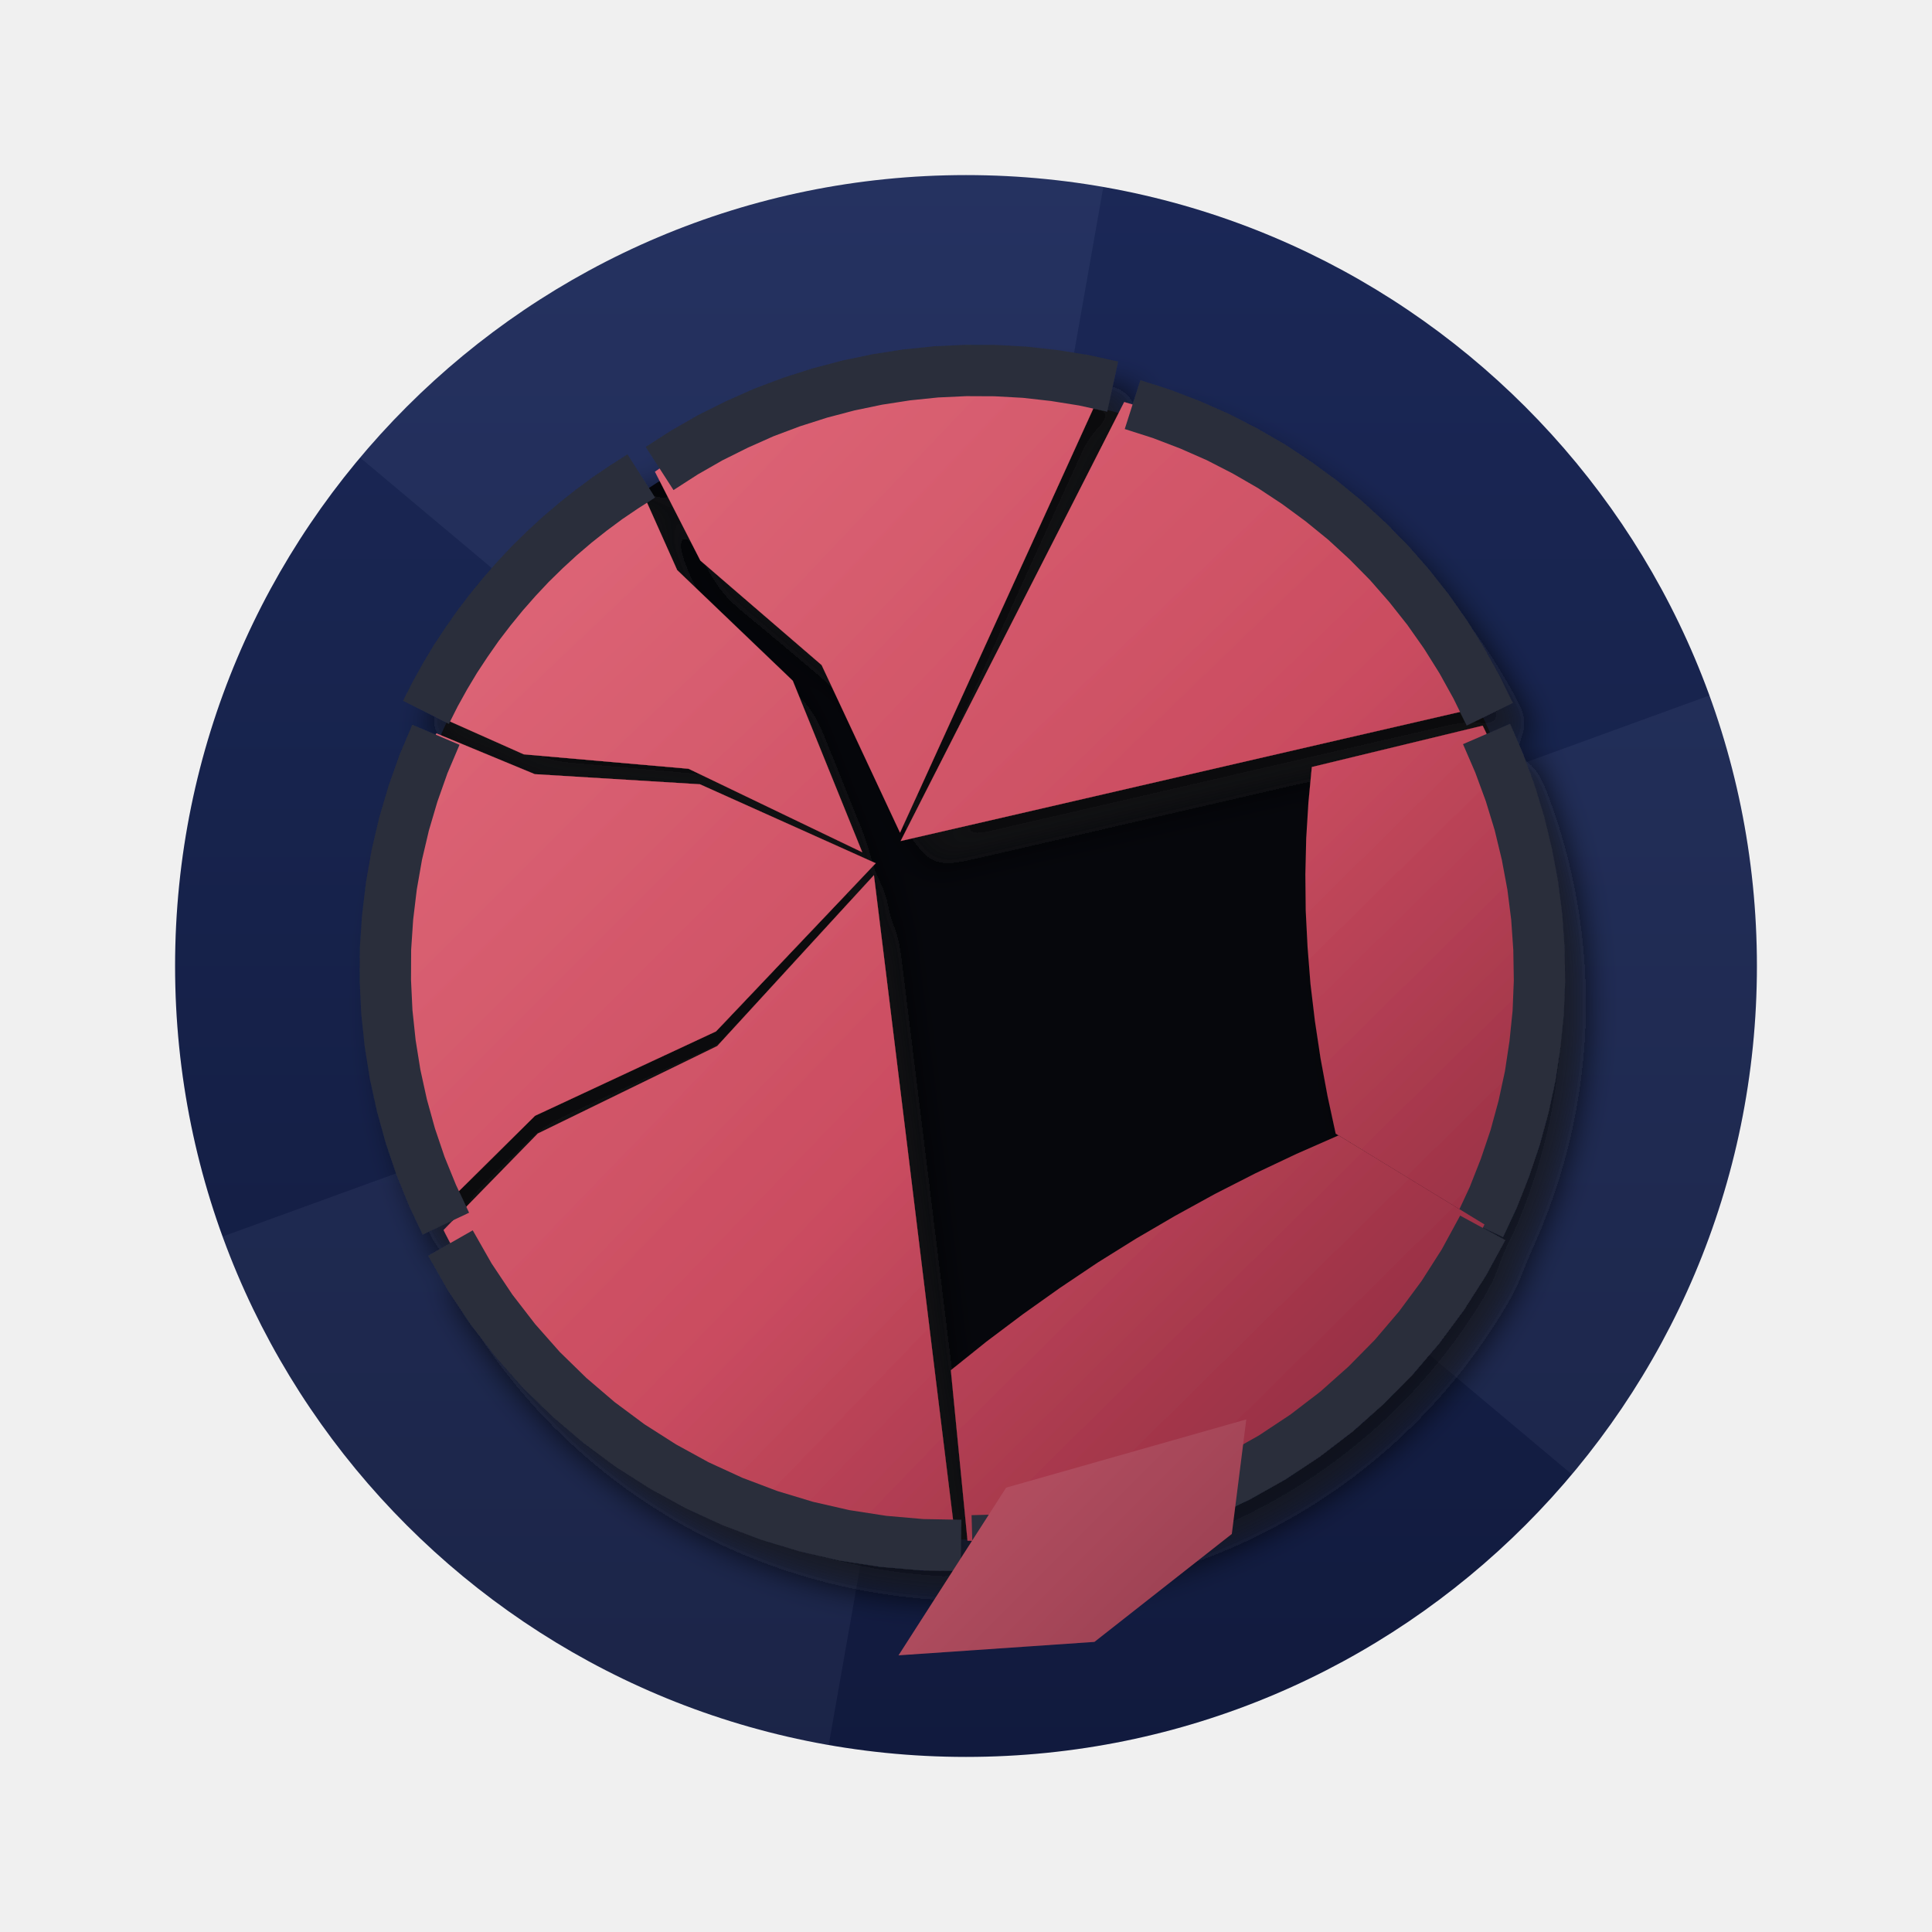
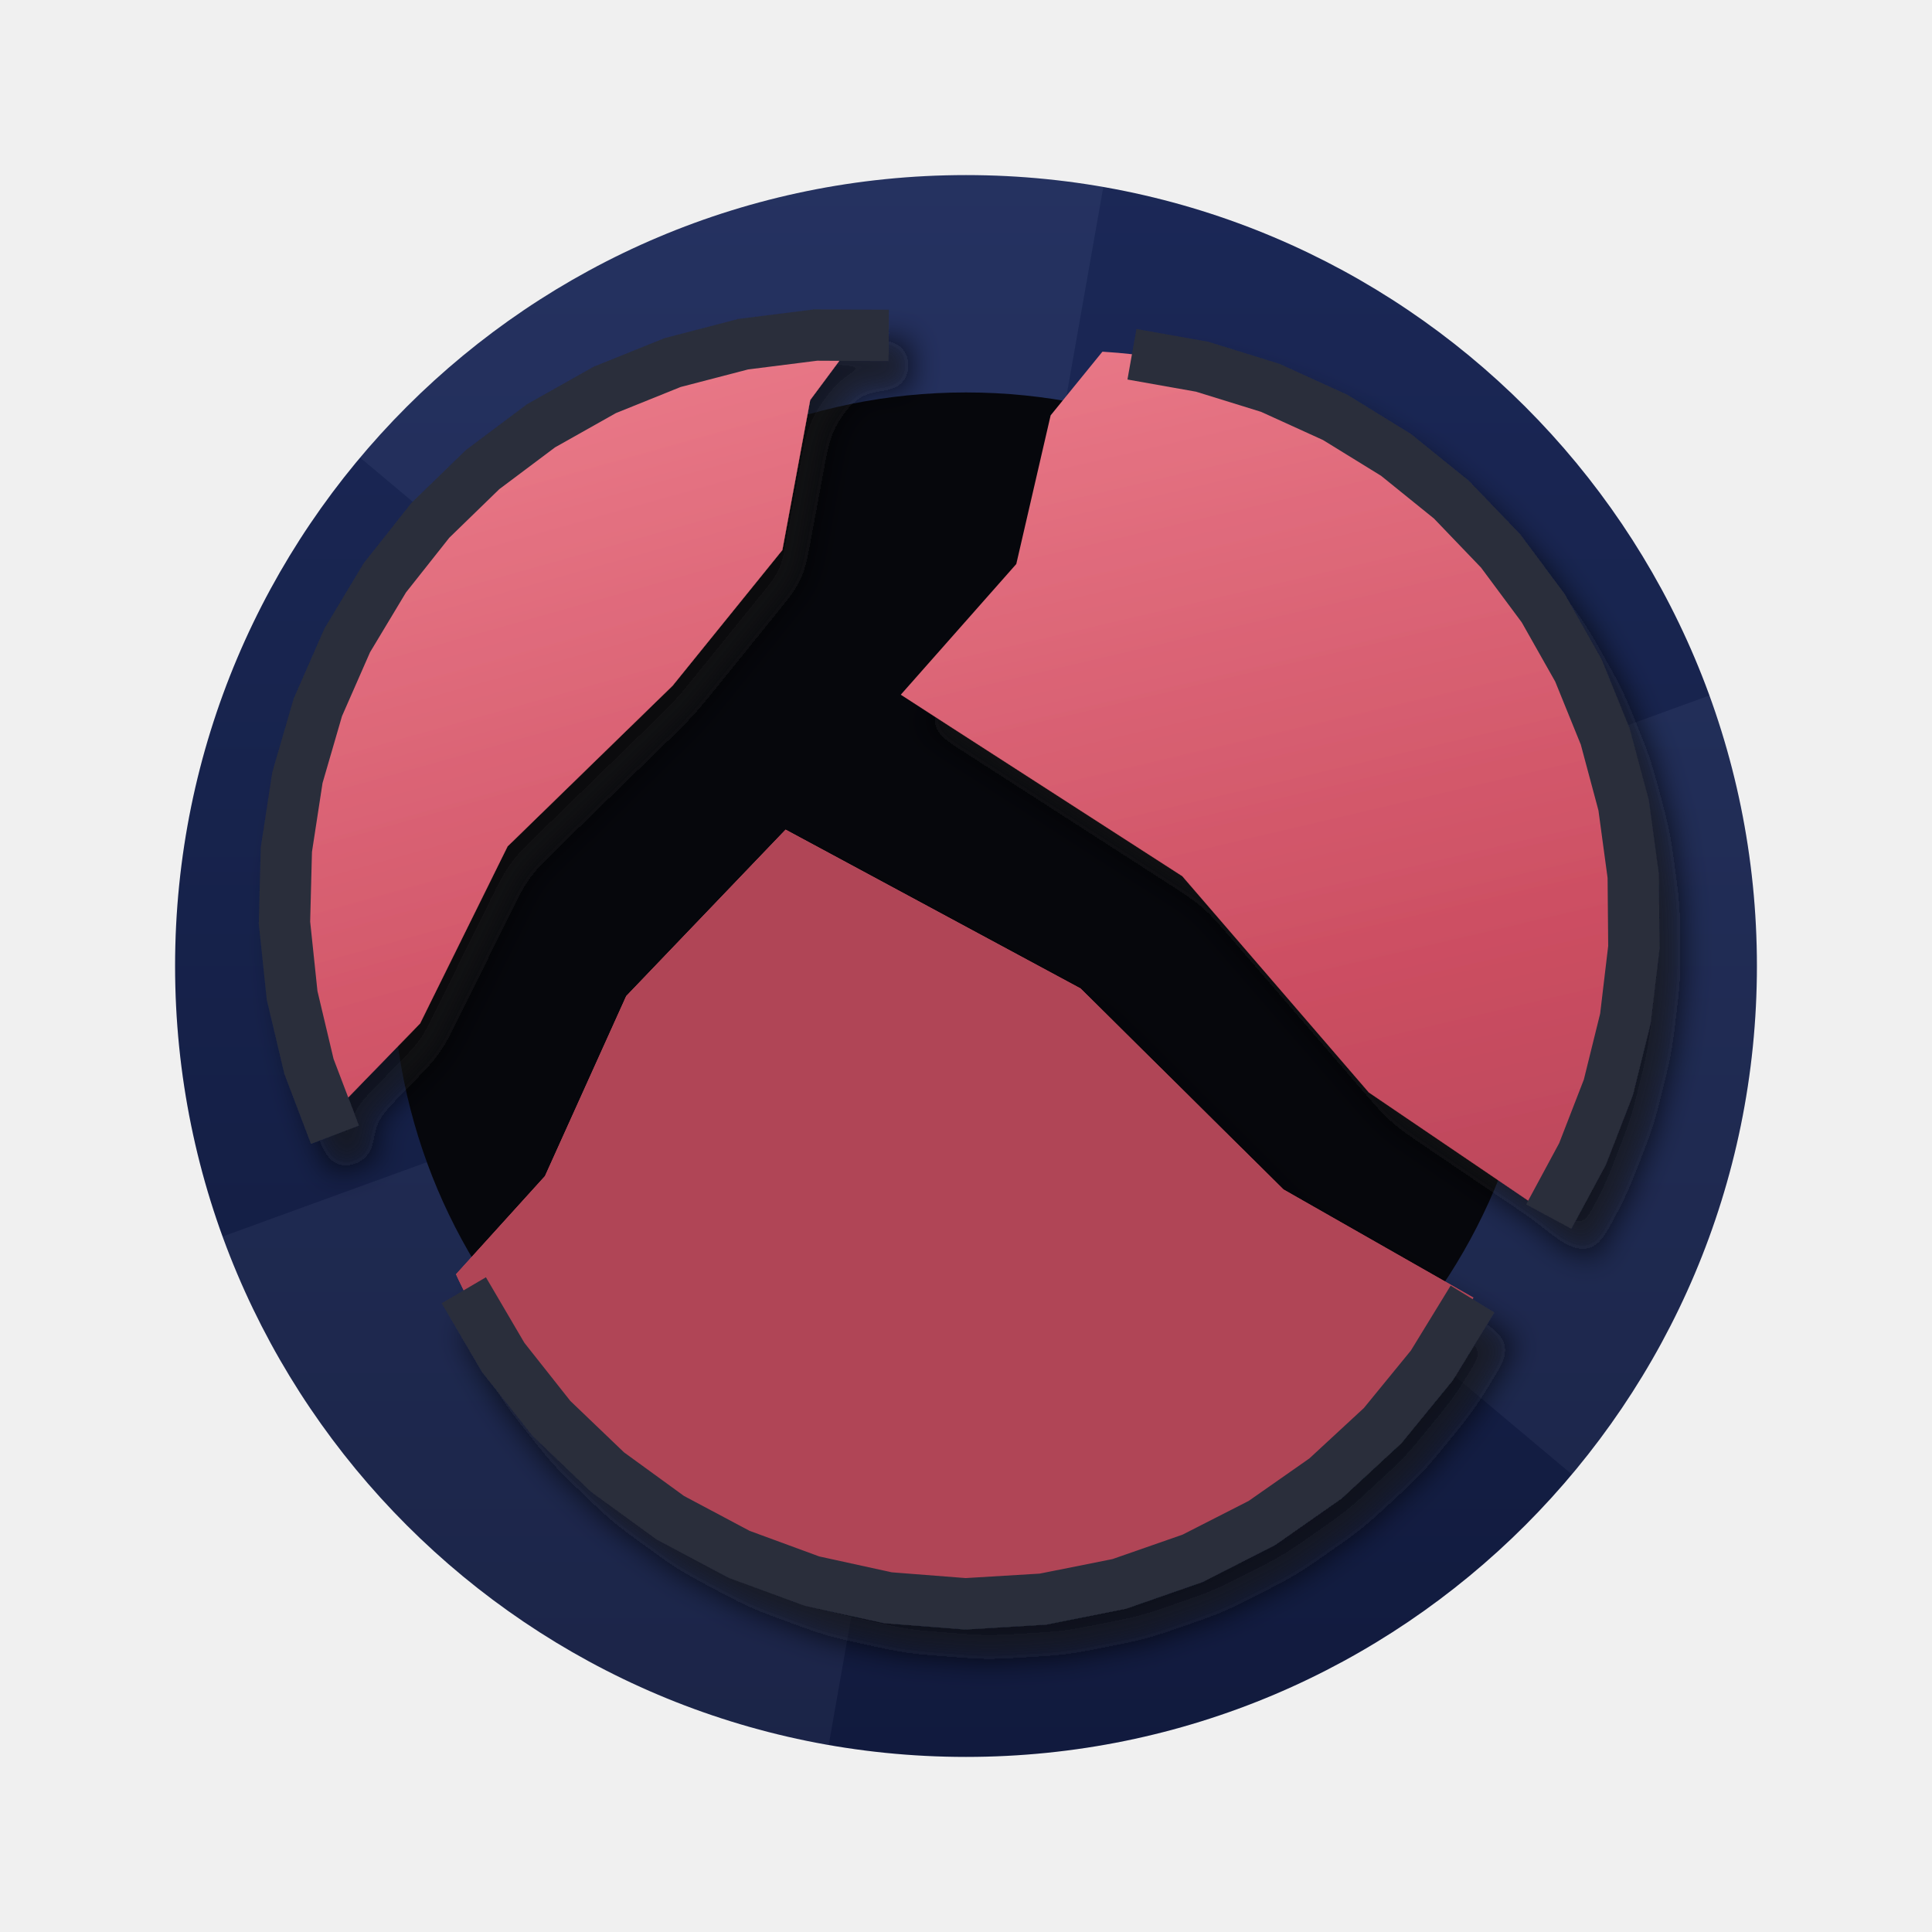
<svg xmlns="http://www.w3.org/2000/svg" viewBox="0 0 128 128" width="128" height="128">
  <defs>
    <clipPath id="igl-op">
      <circle cx="64" cy="64" r="52.4" />
    </clipPath>
    <linearGradient id="igl-nf" x1="0" y1="10" x2="0" y2="118" gradientUnits="userSpaceOnUse">
      <stop offset="0" stop-color="#1C2A5A" />
      <stop offset="1" stop-color="#121B40" />
    </linearGradient>
-     <linearGradient id="igl-rd" x1="26.5" y1="26.5" x2="101.5" y2="101.5" gradientUnits="userSpaceOnUse">
-       <stop offset="0" stop-color="#E46E7E" />
-       <stop offset="0.55" stop-color="#CA4C60" />
-       <stop offset="1" stop-color="#7E2236" />
+     <linearGradient id="igl-rd" x1="52.75" y1="26.5" x2="75.25" y2="101.5" gradientUnits="userSpaceOnUse">
+       <stop offset="0" stop-color="#EA7A89" />
+       <stop offset="0.6" stop-color="#CC4E62" />
+       <stop offset="1" stop-color="#B04456" />
    </linearGradient>
    <clipPath id="igl-dc">
      <circle cx="64" cy="64" r="37.5" />
    </clipPath>
    <filter id="igl-fs" x="-25%" y="-25%" width="150%" height="150%" color-interpolation-filters="sRGB">
      <feDropShadow dx="1.4" dy="2" stdDeviation="1" flood-color="#080B16" flood-opacity="0.7" />
    </filter>
    <filter id="igl-sk" filterUnits="userSpaceOnUse" x="-20" y="-20" width="168" height="168" color-interpolation-filters="sRGB">
      <feGaussianBlur stdDeviation="3" />
    </filter>
    <clipPath id="igl-s0">
-       <path d="M59 57L54.1 45.76L46.25 38.63L42.09 29.94L43.9 28.84L45.77 27.84L47.69 26.93L49.65 26.13L51.65 25.43L53.69 24.84L55.75 24.35L57.83 23.97L59.94 23.7L62.05 23.55L64.17 23.5L66.29 23.56L68.4 23.74L70.5 24.03L72.59 24.42L74.64 24.92L69.95 34.55L64.94 44.81Z" />
+       <path d="M52 50L59.11 40.89L60.78 30.92L66.06 23.55L71.13 24.13L76.09 25.35L80.85 27.17L85.35 29.58L89.51 32.54L93.26 36L96.55 39.9L99.32 44.19L101.53 48.78L103.15 53.62L104.14 58.63L104.5 63.72L104.21 68.82L103.29 73.83L101.74 78.7L99.59 83.32L84.56 74.41L71.35 60.86Z" />
    </clipPath>
    <clipPath id="igl-s1">
-       <path d="M59 57L64.94 44.81L69.95 34.55L74.64 24.92L76.73 25.55L78.78 26.29L80.79 27.14L82.75 28.1L84.66 29.16L86.5 30.33L88.28 31.59L89.99 32.94L91.62 34.38L93.18 35.91L94.65 37.52L96.03 39.21L97.32 40.97L98.51 42.8L99.6 44.69L100.59 46.63L88.11 49.74L74.8 53.06Z" />
+       <path d="M52 50L71.35 60.86L84.56 74.41L99.59 83.32L96.61 88.02L93.01 92.26L88.86 95.97L84.25 99.07L79.25 101.52L73.97 103.25L68.5 104.25L62.94 104.49L57.4 103.96L51.99 102.68L46.8 100.67L41.94 97.96L37.49 94.62L33.55 90.7L30.18 86.28L27.44 81.43L35.66 72.67L41.25 60.84Z" />
    </clipPath>
    <clipPath id="igl-s2">
-       <path d="M86.32 50.19L100.59 46.63L100.59 46.63L101.5 48.71L102.3 50.85L102.98 53.02L103.54 55.23L103.97 57.46L104.27 59.72L104.45 61.99L104.5 64.27L104.42 66.54L104.21 68.81L103.88 71.06L103.42 73.29L102.84 75.49L102.13 77.66L101.3 79.78L100.35 81.85L100.35 81.85L88.07 74.47L87.51 71.97L87.03 69.48L86.64 67.01L86.33 64.56L86.12 62.12L85.98 59.7L85.94 57.3L85.98 54.91L86.11 52.54Z" />
-     </clipPath>
-     <clipPath id="igl-s3">
-       <path d="M88.07 74.47L100.35 81.85L100.35 81.85L99.02 84.34L97.52 86.72L95.86 89L94.04 91.16L92.08 93.19L89.98 95.07L87.75 96.8L85.41 98.38L82.97 99.78L80.43 101.02L77.82 102.07L75.13 102.94L72.4 103.62L69.62 104.11L66.81 104.4L63.99 104.5L63.99 104.5L62.49 90.21L64.83 88.3L67.23 86.47L69.67 84.71L72.15 83.02L74.69 81.41L77.27 79.88L79.9 78.41L82.58 77.02L85.3 75.71Z" />
-     </clipPath>
-     <clipPath id="igl-s4">
-       <path d="M59 57L60.9 75.05L62.49 90.25L63.99 104.5L61.2 104.4L58.42 104.11L55.67 103.63L52.96 102.97L50.3 102.11L47.71 101.08L45.19 99.87L42.76 98.49L40.44 96.94L38.22 95.24L36.13 93.39L34.17 91.4L32.36 89.28L30.69 87.03L29.18 84.68L27.84 82.23L36.43 73.73L48.42 68.14Z" />
-     </clipPath>
-     <clipPath id="igl-s5">
-       <path d="M59 57L48.42 68.14L36.43 73.73L27.84 82.23L26.88 80.19L26.03 78.09L25.3 75.95L24.7 73.77L24.21 71.56L23.85 69.33L23.62 67.08L23.51 64.83L23.53 62.56L23.67 60.31L23.94 58.06L24.33 55.84L24.85 53.64L25.49 51.47L26.25 49.34L27.12 47.25L36.41 51.1L47.35 51.77Z" />
-     </clipPath>
-     <clipPath id="igl-s6">
-       <path d="M59 57L47.35 51.77L36.41 51.1L27.12 47.25L27.75 45.95L28.42 44.66L29.13 43.4L29.89 42.16L30.7 40.96L31.54 39.78L32.43 38.63L33.36 37.52L34.33 36.44L35.33 35.39L36.37 34.38L37.45 33.41L38.56 32.48L39.71 31.59L40.88 30.74L42.09 29.94L46.25 38.63L54.1 45.76Z" />
+       <path d="M52 50L41.25 60.84L35.66 72.67L27.44 81.43L25.5 76.58L24.2 71.51L23.57 66.32L23.6 61.1L24.31 55.92L25.69 50.87L27.7 46.05L30.31 41.52L33.49 37.37L37.17 33.66L41.3 30.46L45.81 27.81L50.63 25.77L55.66 24.37L60.84 23.62L66.06 23.55L60.78 30.92L59.11 40.89Z" />
    </clipPath>
  </defs>
  <g clip-path="url(#igl-op)">
    <rect width="128" height="128" fill="url(#igl-nf)" />
    <g clip-path="url(#igl-op)">
      <path d="M-35.59 -19.56A130 130 0 0 1 86.57 -64.03L64 63.99A0.01 0.01 0 0 0 63.99 63.99Z" fill="#FFFFFF" fill-opacity="0.04" />
      <path d="M86.57 -64.03A130 130 0 0 1 186.16 19.54L64.01 64A0.01 0.01 0 0 0 64 63.99Z" fill="#000000" fill-opacity="0.04" />
      <path d="M186.16 19.54A130 130 0 0 1 163.59 147.56L64.01 64.01A0.01 0.01 0 0 0 64.01 64Z" fill="#FFFFFF" fill-opacity="0.04" />
      <path d="M163.59 147.56A130 130 0 0 1 41.43 192.03L64 64.01A0.01 0.01 0 0 0 64.01 64.01Z" fill="#000000" fill-opacity="0.04" />
      <path d="M41.43 192.03A130 130 0 0 1 -58.16 108.46L63.99 64A0.01 0.01 0 0 0 64 64.01Z" fill="#FFFFFF" fill-opacity="0.04" />
      <path d="M-58.16 108.46A130 130 0 0 1 -35.59 -19.56L63.99 63.99A0.01 0.01 0 0 0 63.99 64Z" fill="#000000" fill-opacity="0.04" />
    </g>
    <circle cx="64" cy="64" r="38" fill="#06070C" />
    <g filter="url(#igl-fs)">
-       <g transform="translate(-0.09 -1.8) rotate(-1.5 58.22 29.57)">
+       <g transform="translate(7.7 -1.85) rotate(3.5 86.73 48.59)">
        <g clip-path="url(#igl-s0)">
          <g clip-path="url(#igl-dc)">
            <circle cx="64" cy="64" r="37.5" fill="url(#igl-rd)" />
          </g>
        </g>
-         <path d="M43.71 32.46L45.39 31.44L47.12 30.51L48.9 29.68L50.71 28.93L52.56 28.29L54.45 27.74L56.36 27.29L58.29 26.94L60.24 26.69L62.2 26.54L64.16 26.5L66.12 26.56L68.08 26.72L70.02 26.99L71.95 27.35L73.86 27.82" fill="none" stroke="#2A2E3B" stroke-width="3.4" stroke-linecap="butt" />
+         <path d="M65.91 26.55L70.6 27.09L75.19 28.21L79.6 29.9L83.77 32.13L87.62 34.87L91.09 38.07L94.14 41.69L96.71 45.65L98.75 49.91L100.25 54.39L101.17 59.03L101.5 63.74L101.23 68.46L100.38 73.1L98.94 77.61L96.96 81.89" fill="none" stroke="#2A2E3B" stroke-width="3.4" stroke-linecap="butt" />
      </g>
-       <g transform="translate(1.01 -0.82) rotate(1 85.06 37.15)">
+       <g transform="translate(0.72 4.79) rotate(-1 61.75 88.6)">
        <g clip-path="url(#igl-s1)">
          <g clip-path="url(#igl-dc)">
            <circle cx="64" cy="64" r="37.5" fill="url(#igl-rd)" />
+             <circle cx="64" cy="64" r="37.5" fill="#B04456" />
          </g>
        </g>
-         <path d="M73.86 27.82L75.79 28.4L77.69 29.09L79.55 29.87L81.36 30.76L83.13 31.74L84.83 32.82L86.48 33.99L88.07 35.24L89.58 36.58L91.02 37.99L92.38 39.49L93.66 41.05L94.85 42.68L95.95 44.37L96.96 46.12L97.88 47.92" fill="none" stroke="#2A2E3B" stroke-width="3.4" stroke-linecap="butt" />
+         <path d="M96.96 81.89L94.19 86.24L90.86 90.17L87.02 93.6L82.75 96.48L78.12 98.74L73.23 100.35L68.16 101.27L63.02 101.49L57.89 101L52.88 99.81L48.08 97.95L43.57 95.45L39.46 92.35L35.8 88.72L32.68 84.63L30.15 80.14" fill="none" stroke="#2A2E3B" stroke-width="3.4" stroke-linecap="butt" />
      </g>
-       <g transform="translate(0.5 0.7) rotate(0.4 96.79 63.5)">
+       <g transform="translate(-7.38 -4.79) rotate(1 39.64 46.97)">
        <g clip-path="url(#igl-s2)">
          <g clip-path="url(#igl-dc)">
            <circle cx="64" cy="64" r="37.5" fill="url(#igl-rd)" />
          </g>
        </g>
-         <path d="M97.88 47.92L98.73 49.85L99.47 51.82L100.1 53.83L100.61 55.88L101.01 57.95L101.29 60.04L101.45 62.14L101.5 64.25L101.43 66.35L101.23 68.45L100.93 70.54L100.5 72.6L99.96 74.64L99.3 76.64L98.54 78.61L97.66 80.53" fill="none" stroke="#2A2E3B" stroke-width="3.4" stroke-linecap="butt" />
+         <path d="M30.15 80.14L28.35 75.65L27.15 70.96L26.56 66.15L26.6 61.31L27.25 56.52L28.52 51.85L30.39 47.38L32.81 43.19L35.75 39.34L39.16 35.91L42.98 32.94L47.16 30.49L51.62 28.6L56.28 27.3L61.07 26.61L65.91 26.55" fill="none" stroke="#2A2E3B" stroke-width="3.4" stroke-linecap="butt" />
      </g>
-       <g transform="translate(0.5 0.7) rotate(0.4 80.66 90.83)">
-         <g clip-path="url(#igl-s3)">
-           <g clip-path="url(#igl-dc)">
-             <circle cx="64" cy="64" r="37.5" fill="url(#igl-rd)" />
-           </g>
-         </g>
-         <path d="M97.66 80.53L96.43 82.83L95.04 85.04L93.5 87.15L91.82 89.15L90 91.02L88.06 92.77L86 94.37L83.83 95.83L81.56 97.13L79.22 98.27L76.79 99.25L74.31 100.06L71.77 100.69L69.2 101.14L66.6 101.41L63.99 101.5" fill="none" stroke="#2A2E3B" stroke-width="3.4" stroke-linecap="butt" />
-       </g>
-       <g transform="translate(-0.5 1.2) rotate(-1 46.11 91.16)">
-         <g clip-path="url(#igl-s4)">
-           <g clip-path="url(#igl-dc)">
-             <circle cx="64" cy="64" r="37.5" fill="url(#igl-rd)" />
-           </g>
-         </g>
-         <path d="M63.99 101.5L61.41 101.41L58.84 101.14L56.29 100.7L53.78 100.08L51.32 99.29L48.91 98.33L46.58 97.21L44.34 95.93L42.18 94.5L40.13 92.92L38.2 91.21L36.38 89.37L34.7 87.4L33.16 85.33L31.76 83.15L30.52 80.88" fill="none" stroke="#2A2E3B" stroke-width="3.4" stroke-linecap="butt" />
-       </g>
-       <g transform="translate(-0.98 0.19) rotate(0 29.67 63.78)">
-         <g clip-path="url(#igl-s5)">
-           <g clip-path="url(#igl-dc)">
-             <circle cx="64" cy="64" r="37.5" fill="url(#igl-rd)" />
-           </g>
-         </g>
-         <path d="M30.52 80.88L29.63 78.99L28.84 77.05L28.17 75.07L27.61 73.05L27.16 71L26.83 68.94L26.61 66.86L26.51 64.76L26.52 62.67L26.66 60.58L26.91 58.5L27.27 56.44L27.75 54.4L28.34 52.4L29.04 50.42L29.86 48.49" fill="none" stroke="#2A2E3B" stroke-width="3.4" stroke-linecap="butt" />
-       </g>
-       <g transform="translate(-1.43 -1.1) rotate(1.5 37.19 40.41)">
-         <g clip-path="url(#igl-s6)">
-           <g clip-path="url(#igl-dc)">
-             <circle cx="64" cy="64" r="37.5" fill="url(#igl-rd)" />
-           </g>
-         </g>
-         <path d="M29.86 48.49L30.43 47.28L31.05 46.09L31.71 44.92L32.42 43.78L33.16 42.66L33.95 41.57L34.77 40.51L35.63 39.48L36.52 38.48L37.46 37.51L38.42 36.58L39.42 35.68L40.45 34.82L41.51 33.99L42.6 33.21L43.71 32.46" fill="none" stroke="#2A2E3B" stroke-width="3.4" stroke-linecap="butt" />
-       </g>
-     </g>
-     <g>
-       <path d="M59.53 109.67L66.66 98.56L82.57 94.04L81.61 101.63L72.51 108.78Z" fill="url(#igl-rd)" />
-       <path d="M59.53 109.67L66.66 98.56L82.57 94.04L81.61 101.63L72.51 108.78Z" fill="#FFFFFF" fill-opacity=".1" />
    </g>
  </g>
</svg>
